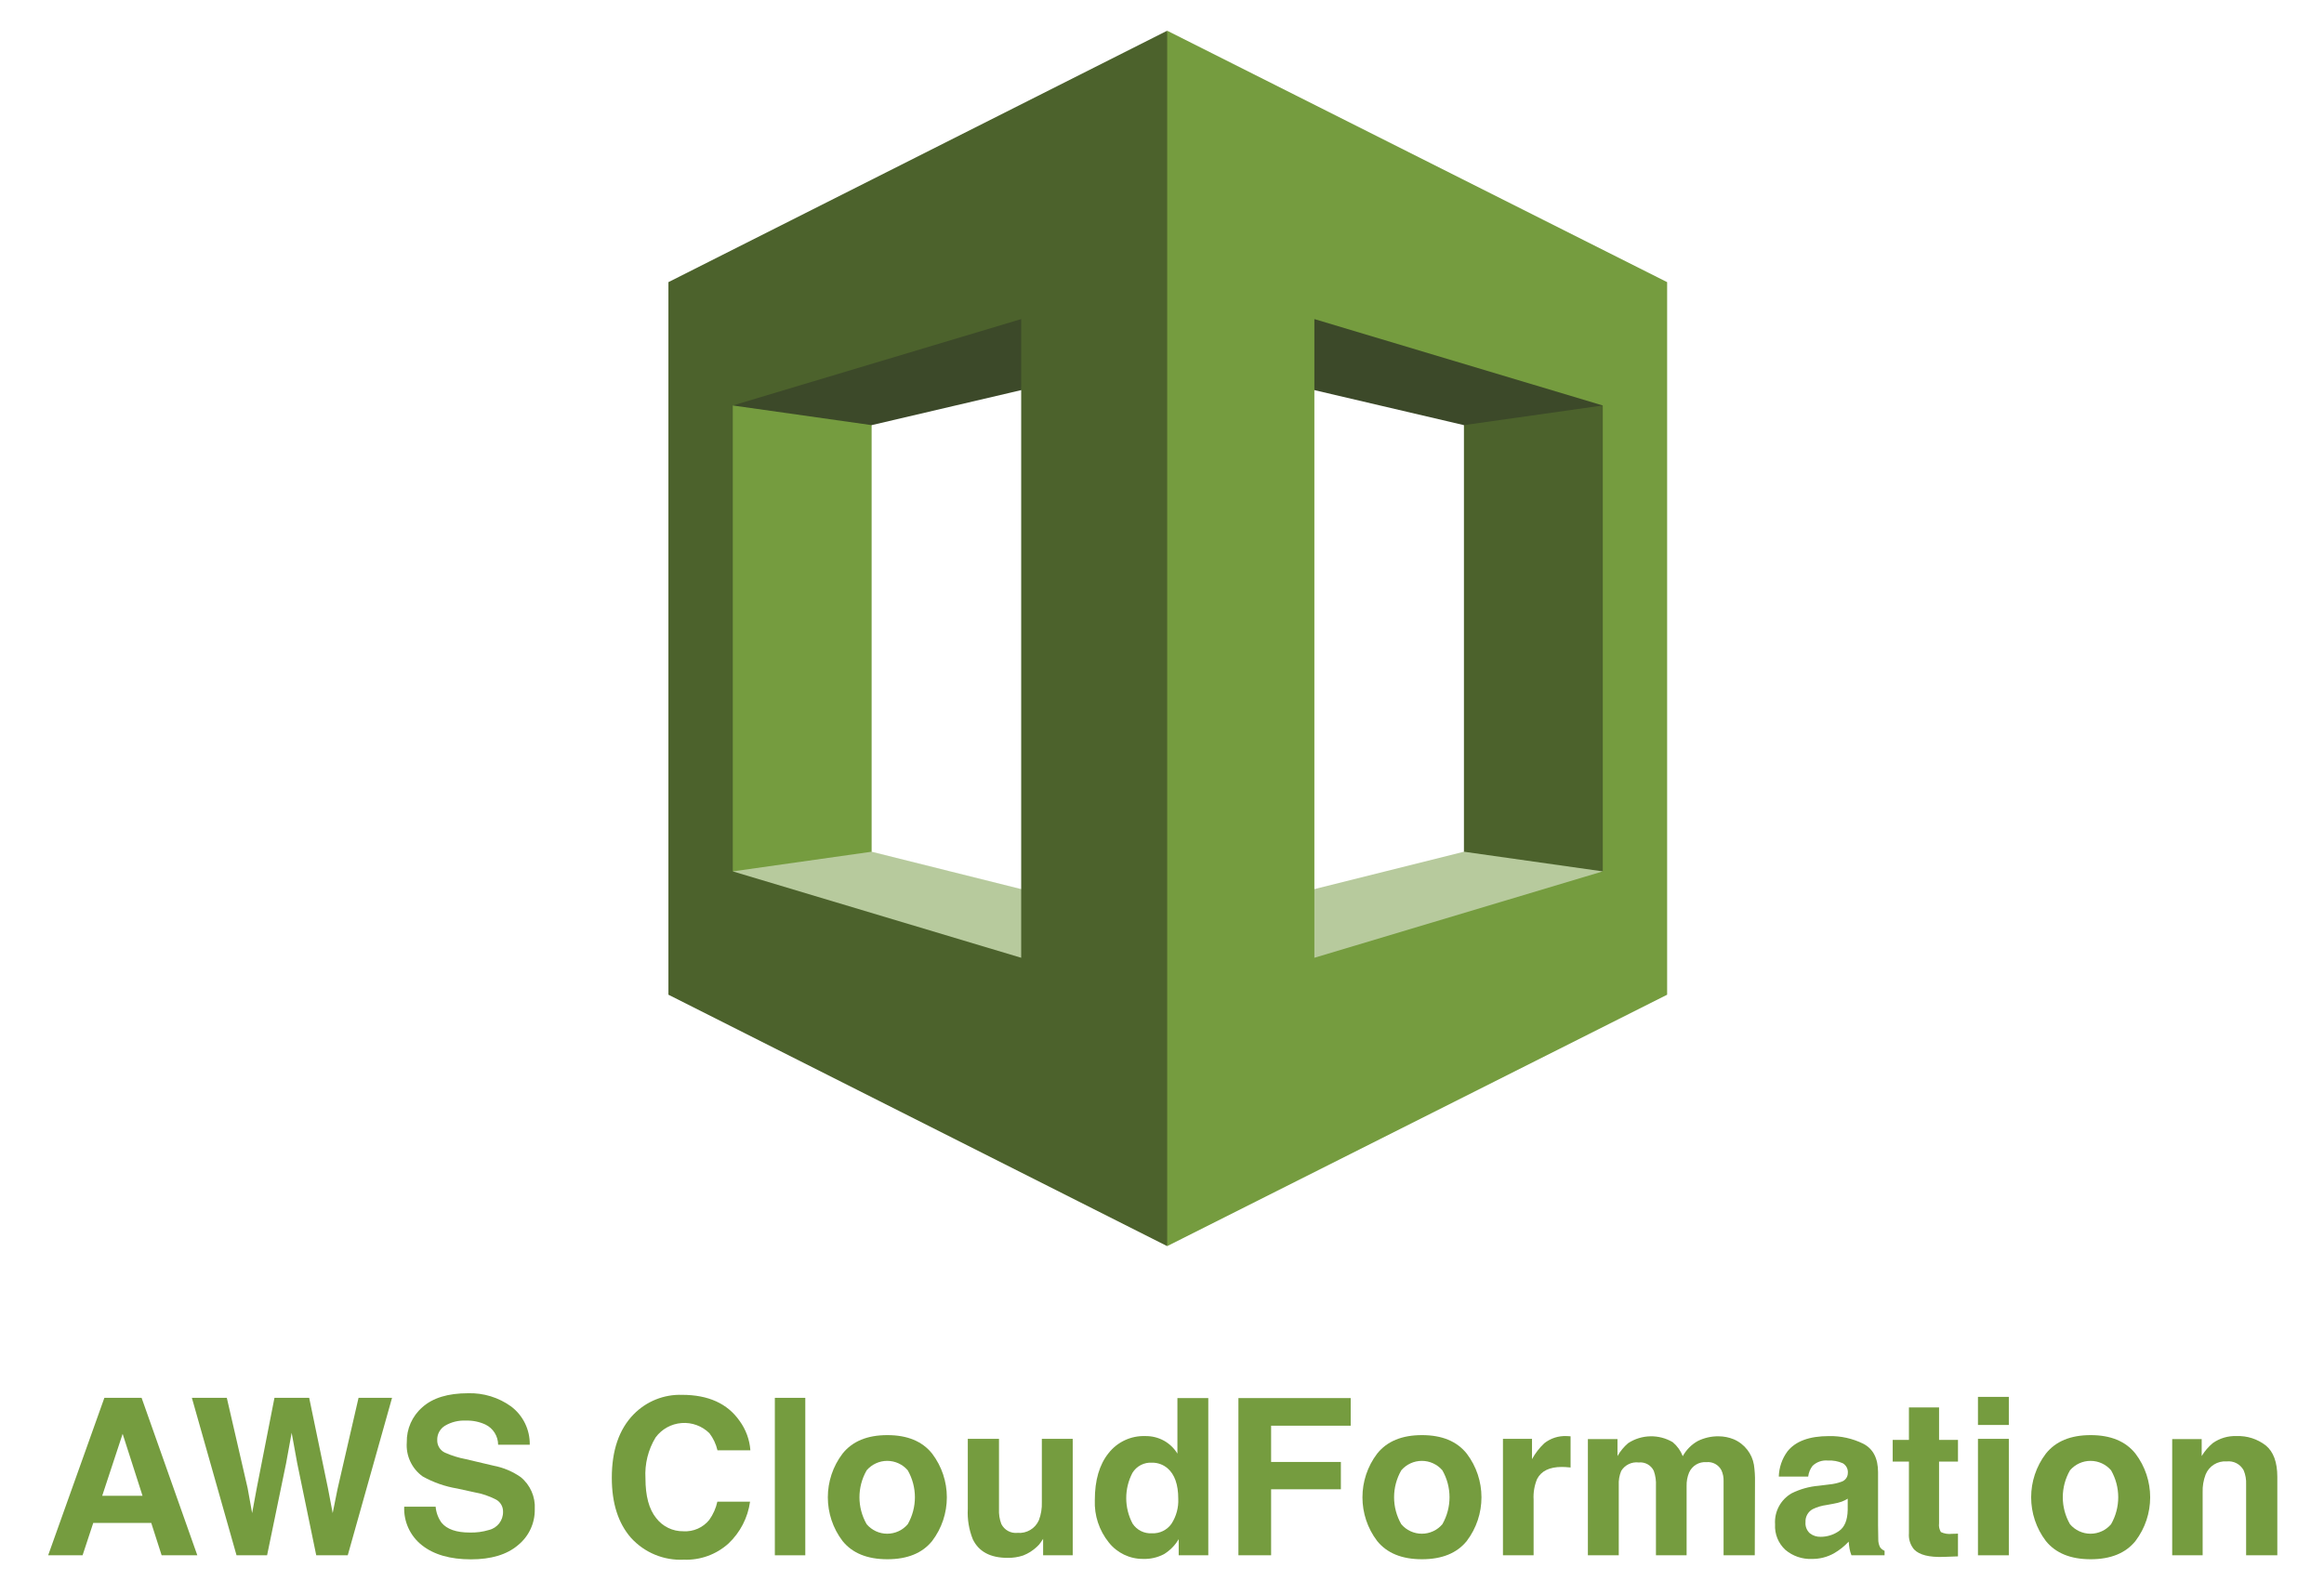
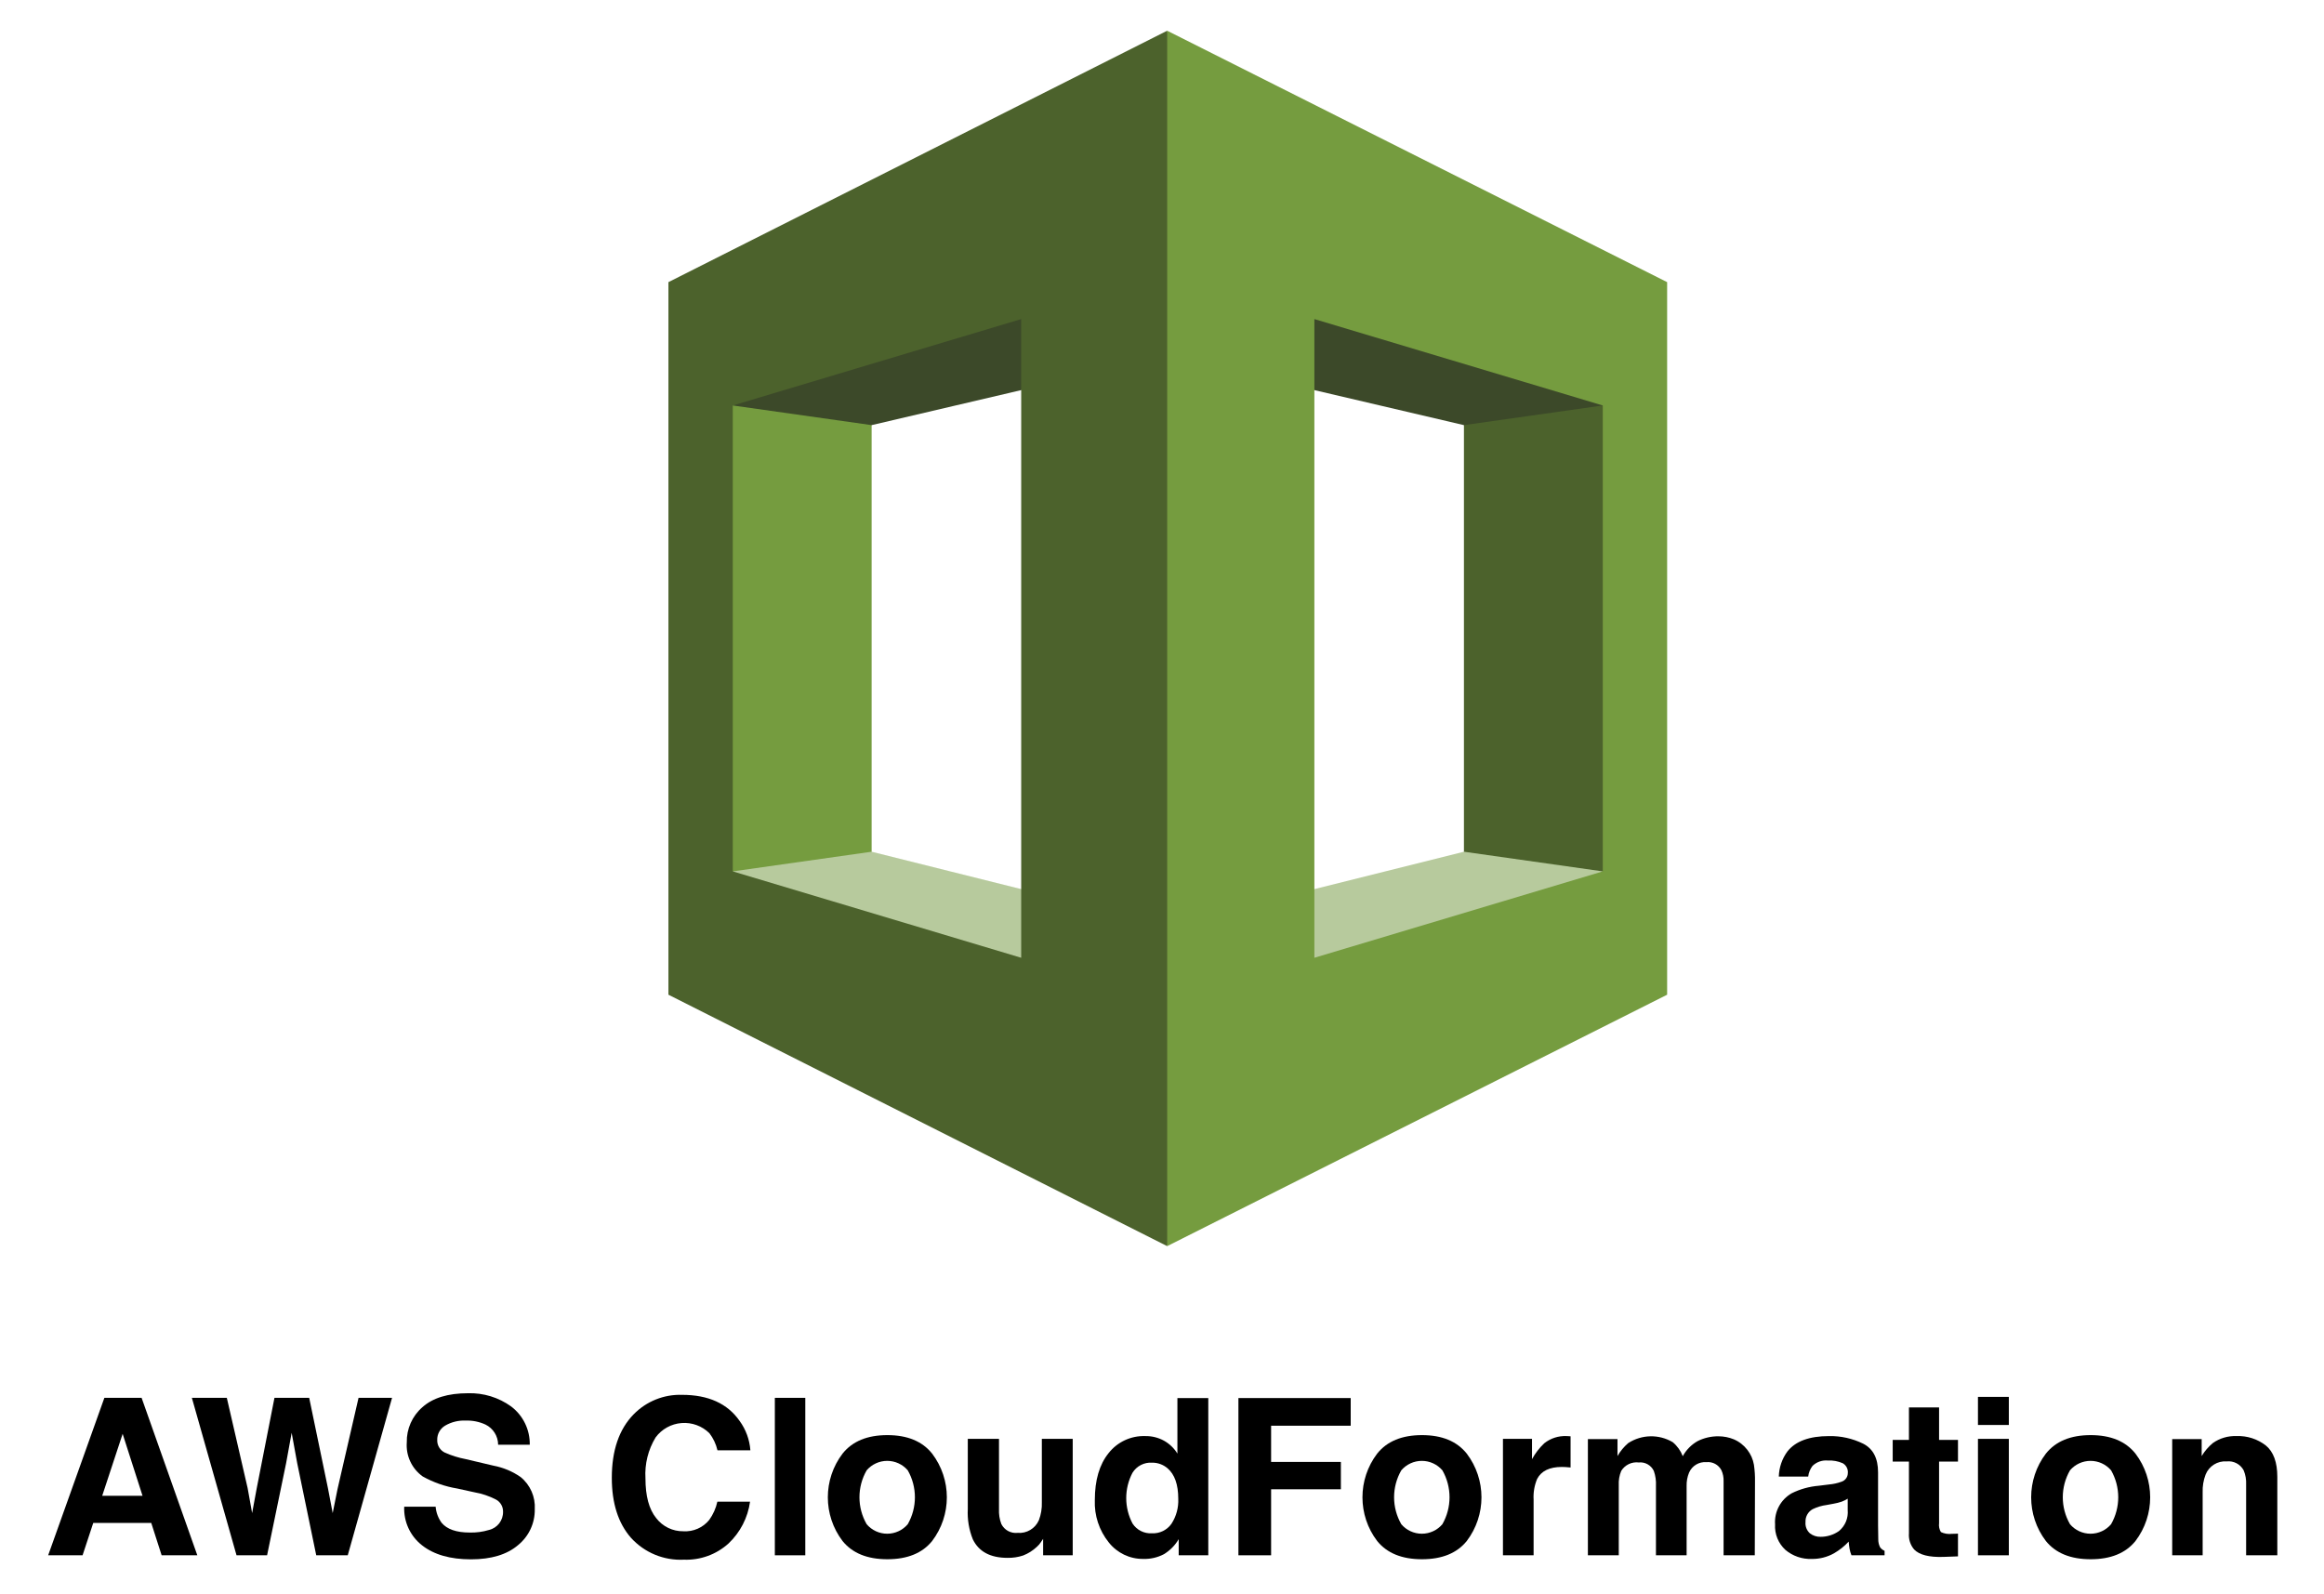
- <svg xmlns="http://www.w3.org/2000/svg" id="Layer_1" data-name="Layer 1" viewBox="21.287 -1.14 383.76 263.12">
+ <svg xmlns="http://www.w3.org/2000/svg" id="Layer_1" data-name="Layer 1" viewBox="0 0 383.76 263.12">
  <defs>
    <style>.cls-1{fill:#759c3f;}.cls-2{fill:#b7ca9d;}.cls-3{fill:#4c622c;}.cls-4{fill:#3c4929;}</style>
  </defs>
-   <polygon class="cls-1" points="165.218 160.387 137.272 153.499 137.272 56.97 165.218 51.558 165.218 160.387" />
-   <polygon class="cls-2" points="142.291 142.774 214.811 196.5 214.811 151.925 165.218 139.527 142.291 142.774" />
-   <polygon class="cls-3" points="263.026 151.925 290.479 153.499 291.266 62.481 263.026 53.526 263.026 151.925" />
-   <polygon class="cls-4" points="214.811 57.462 165.218 69.073 142.291 65.826 214.811 13.478 214.811 57.462" />
-   <polygon class="cls-2" points="285.953 142.774 213.433 193.252 213.433 151.925 263.026 139.527 285.953 142.774" />
-   <polygon class="cls-4" points="213.433 57.462 263.026 69.073 285.953 65.826 214.122 11.313 213.433 57.462" />
-   <path class="cls-3" d="M189.915,157.042l-47.625-14.268V65.826l47.625-14.268ZM214.023,3.933l-82.36,41.524V163.142L214.023,204.667l20.959-98.989Z" />
-   <path class="cls-1" d="M238.327,51.558l47.625,14.268v76.948l-47.625,14.268V51.558ZM214.023,204.667l82.556-41.524V45.458L214.023,3.933Z" />
-   <path class="cls-1" d="M38.522,229.722h6.148l9.2,26.005H47.978l-1.716-5.346H36.686l-1.763,5.346H29.239Zm-.358,16.178h6.66L41.539,235.667Z" />
-   <path class="cls-1" d="M58.74,229.722l3.433,14.892.748,4.145.75-4.06,2.937-14.977h5.734l3.09,14.89.791,4.146.803-3.985,3.467-15.051h5.532L78.71,255.727H73.507l-3.141-15.208-.917-5.027-.917,5.027-3.141,15.208H60.345l-7.374-26.005Z" />
-   <path class="cls-1" d="M93.222,247.699a5.268,5.268,0,0,0,.991,2.664q1.351,1.605,4.629,1.605a9.959,9.959,0,0,0,3.188-.424,3.025,3.025,0,0,0,2.324-3.017,2.222,2.222,0,0,0-1.138-1.993,12.355,12.355,0,0,0-3.61-1.218l-2.815-.617a17.545,17.545,0,0,1-5.703-1.993A6.341,6.341,0,0,1,88.458,237.079a7.474,7.474,0,0,1,2.572-5.805q2.572-2.312,7.555-2.312a11.581,11.581,0,0,1,7.099,2.18,7.745,7.745,0,0,1,3.081,6.324H103.542a3.72,3.72,0,0,0-2.098-3.334,7.182,7.182,0,0,0-3.237-.653,6.164,6.164,0,0,0-3.437.847,2.679,2.679,0,0,0-1.284,2.364,2.23,2.23,0,0,0,1.266,2.082,15.768,15.768,0,0,0,3.455,1.076l4.563,1.076a11.607,11.607,0,0,1,4.498,1.888,6.362,6.362,0,0,1,2.325,5.311,7.462,7.462,0,0,1-2.755,5.919q-2.755,2.355-7.784,2.354-5.136,0-8.078-2.319a7.677,7.677,0,0,1-2.942-6.378Z" />
-   <path class="cls-1" d="M125.927,232.438a10.705,10.705,0,0,1,7.994-3.211q6.493,0,9.495,4.305a9.388,9.388,0,0,1,1.78,4.852h-5.434a7.402,7.402,0,0,0-1.331-2.822,5.9,5.9,0,0,0-8.884.697,11.677,11.677,0,0,0-1.676,6.766q0,4.375,1.769,6.554a5.542,5.542,0,0,0,4.496,2.179,5.092,5.092,0,0,0,4.263-1.87,8.209,8.209,0,0,0,1.346-3.017h5.398a11.716,11.716,0,0,1-3.569,6.916,10.391,10.391,0,0,1-7.356,2.664,11.039,11.039,0,0,1-8.727-3.6q-3.176-3.615-3.176-9.915Q122.313,236.127,125.927,232.438Z" />
-   <path class="cls-1" d="M154.264,255.727h-5.028V229.722h5.028Z" />
-   <path class="cls-1" d="M175.205,253.374q-2.435,3.006-7.392,3.005-4.958,0-7.392-3.005a11.931,11.931,0,0,1,0-14.445q2.435-3.05,7.392-3.05,4.957,0,7.392,3.05a11.931,11.931,0,0,1,0,14.445Zm-4.022-2.779a8.975,8.975,0,0,0,0-8.904,4.468,4.468,0,0,0-6.784,0,8.921,8.921,0,0,0,0,8.904,4.452,4.452,0,0,0,6.784,0Z" />
-   <path class="cls-1" d="M186.25,236.496v11.592a6.087,6.087,0,0,0,.386,2.47,2.67,2.67,0,0,0,2.686,1.464,3.507,3.507,0,0,0,3.511-2.082,7.556,7.556,0,0,0,.492-2.981V236.496h5.099v19.23h-4.888v-2.717c-.046.059-.164.235-.352.529a3.545,3.545,0,0,1-.668.776,6.998,6.998,0,0,1-2.278,1.446,7.748,7.748,0,0,1-2.578.389q-4.258,0-5.735-3.07a11.764,11.764,0,0,1-.827-4.992v-11.592Z" />
-   <path class="cls-1" d="M213.507,236.806a6.102,6.102,0,0,1,2.205,2.125v-9.174h5.099v25.97h-4.887V253.062a7.091,7.091,0,0,1-2.452,2.487,6.887,6.887,0,0,1-3.423.776,7.143,7.143,0,0,1-5.672-2.726,10.465,10.465,0,0,1-2.303-6.995q0-4.922,2.268-7.745a7.374,7.374,0,0,1,6.06-2.822A6.206,6.206,0,0,1,213.507,236.806Zm1.234,13.699a7.014,7.014,0,0,0,1.111-4.111q0-3.527-1.781-5.046a3.837,3.837,0,0,0-2.541-.917,3.533,3.533,0,0,0-3.237,1.667,8.989,8.989,0,0,0,.018,8.398,3.552,3.552,0,0,0,3.185,1.596A3.711,3.711,0,0,0,214.741,250.505Z" />
-   <path class="cls-1" d="M225.785,229.757h18.542v4.569H231.184v5.981H242.704v4.516H231.184v10.903h-5.398Z" />
-   <path class="cls-1" d="M263.486,253.374q-2.435,3.006-7.392,3.005-4.958,0-7.393-3.005a11.931,11.931,0,0,1,0-14.445q2.435-3.05,7.393-3.05,4.957,0,7.392,3.05a11.931,11.931,0,0,1,0,14.445Zm-4.022-2.779a8.972,8.972,0,0,0,0-8.904,4.468,4.468,0,0,0-6.783,0,8.921,8.921,0,0,0,0,8.904,4.451,4.451,0,0,0,6.783,0Z" />
-   <path class="cls-1" d="M280.202,236.047c.065.006.209.015.433.026v5.151q-.476-.053-.847-.07t-.6-.018q-3.035,0-4.075,1.976a7.678,7.678,0,0,0-.583,3.423v9.191h-5.062V236.496h4.798v3.353a10.638,10.638,0,0,1,2.029-2.629,5.522,5.522,0,0,1,3.67-1.182Q280.105,236.038,280.202,236.047Z" />
-   <path class="cls-1" d="M307.575,236.567a5.583,5.583,0,0,1,2.24,1.729,5.522,5.522,0,0,1,1.094,2.47,17.012,17.012,0,0,1,.177,2.841l-.035,12.12h-5.151V243.482a4.016,4.016,0,0,0-.354-1.799,2.506,2.506,0,0,0-2.47-1.341,2.889,2.889,0,0,0-2.875,1.729,5.415,5.415,0,0,0-.406,2.205v11.45h-5.063v-11.45a6.429,6.429,0,0,0-.353-2.487,2.464,2.464,0,0,0-2.487-1.394,2.969,2.969,0,0,0-2.894,1.394,5.37,5.37,0,0,0-.406,2.364v11.573h-5.099V236.532h4.888v2.805a8.089,8.089,0,0,1,1.764-2.135,6.984,6.984,0,0,1,7.357-.159,5.665,5.665,0,0,1,1.658,2.312,6.389,6.389,0,0,1,2.452-2.487,7.48,7.48,0,0,1,3.458-.794A6.697,6.697,0,0,1,307.575,236.567Z" />
-   <path class="cls-1" d="M323.324,244.029a7.965,7.965,0,0,0,2.008-.44,1.512,1.512,0,0,0,1.085-1.429,1.691,1.691,0,0,0-.832-1.633,5.26,5.26,0,0,0-2.441-.449,3.203,3.203,0,0,0-2.557.882,3.634,3.634,0,0,0-.716,1.765h-4.852a7.358,7.358,0,0,1,1.418-4.146q2.001-2.54,6.875-2.54a12.256,12.256,0,0,1,5.634,1.252q2.464,1.254,2.463,4.729v8.821q0,.917.035,2.223a2.8,2.8,0,0,0,.3,1.341,1.802,1.802,0,0,0,.741.582v.741H327.017a5.552,5.552,0,0,1-.317-1.094q-.089-.511-.142-1.164a10.421,10.421,0,0,1-2.413,1.923,7.299,7.299,0,0,1-3.691.935,6.372,6.372,0,0,1-4.339-1.49,5.302,5.302,0,0,1-1.712-4.226,5.474,5.474,0,0,1,2.755-5.134,12.302,12.302,0,0,1,4.443-1.235Zm3.074,2.347a5.491,5.491,0,0,1-.975.485,8.249,8.249,0,0,1-1.35.344l-1.145.212a7.53,7.53,0,0,0-2.312.688,2.295,2.295,0,0,0-1.188,2.135,2.23,2.23,0,0,0,.726,1.861,2.758,2.758,0,0,0,1.764.573,5.259,5.259,0,0,0,3.037-.953q1.389-.952,1.441-3.476Z" />
-   <path class="cls-1" d="M333.826,240.254v-3.581h2.682v-5.363h4.976v5.363h3.122v3.581H341.483V250.416a2.289,2.289,0,0,0,.3,1.474,3.31,3.31,0,0,0,1.835.291c.152,0,.314-.003.485-.009.17-.006.338-.015.502-.026v3.758l-2.381.088q-3.564.123-4.869-1.235a3.672,3.672,0,0,1-.848-2.664V240.254Z" />
-   <path class="cls-1" d="M353.004,234.203h-5.099v-4.64h5.099Zm-5.099,2.293h5.099v19.23h-5.099Z" />
-   <path class="cls-1" d="M373.909,253.374q-2.435,3.006-7.392,3.005-4.958,0-7.393-3.005a11.931,11.931,0,0,1,0-14.445q2.435-3.05,7.393-3.05,4.957,0,7.392,3.05a11.931,11.931,0,0,1,0,14.445Zm-4.022-2.779a8.972,8.972,0,0,0,0-8.904,4.468,4.468,0,0,0-6.783,0,8.921,8.921,0,0,0,0,8.904,4.451,4.451,0,0,0,6.783,0Z" />
-   <path class="cls-1" d="M395.45,237.6q1.888,1.56,1.888,5.178v12.949h-5.151V244.029a5.371,5.371,0,0,0-.402-2.328,2.83,2.83,0,0,0-2.802-1.482,3.473,3.473,0,0,0-3.485,2.17,7.501,7.501,0,0,0-.49,2.929v10.409h-5.028V236.532h4.869v2.805a8.507,8.507,0,0,1,1.827-2.135,6.328,6.328,0,0,1,3.918-1.164A7.373,7.373,0,0,1,395.45,237.6Z" />
+   <polygon class="cls-1" points="143.931 161.527 115.985 154.639 115.985 58.11 143.931 52.698 143.931 161.527" />
+   <polygon class="cls-2" points="121.004 143.914 193.524 197.64 193.524 153.065 143.931 140.667 121.004 143.914" />
+   <polygon class="cls-3" points="241.739 153.065 269.192 154.639 269.979 63.621 241.739 54.666 241.739 153.065" />
+   <polygon class="cls-4" points="193.524 58.602 143.931 70.213 121.004 66.966 193.524 14.618 193.524 58.602" />
+   <polygon class="cls-2" points="264.666 143.914 192.146 194.392 192.146 153.065 241.739 140.667 264.666 143.914" />
+   <polygon class="cls-4" points="192.146 58.602 241.739 70.213 264.666 66.966 192.835 12.453 192.146 58.602" />
+   <path class="cls-3" d="M168.629,158.182l-47.625-14.268V66.966l47.625-14.268ZM192.736,5.073l-82.36,41.524V164.282l82.36,41.524,20.959-98.989Z" />
+   <path class="cls-1" d="M217.041,52.698l47.625,14.268v76.948l-47.625,14.268ZM192.736,205.807l82.556-41.524V46.598L192.736,5.073Z" />
+   <path d="M17.235,230.862h6.148l9.2,26.005H26.691l-1.716-5.346H15.399l-1.763,5.346H7.953Zm-.358,16.178H23.537L20.252,236.807Z" />
+   <path d="M37.454,230.862l3.433,14.892.748,4.145.75-4.06,2.937-14.977h5.734l3.09,14.89.791,4.146.803-3.985,3.467-15.051h5.532l-7.315,26.005H52.22l-3.141-15.208-.917-5.027-.917,5.027-3.141,15.208h-5.046l-7.374-26.005Z" />
+   <path d="M71.935,248.839a5.268,5.268,0,0,0,.991,2.664q1.351,1.605,4.629,1.605a9.96,9.96,0,0,0,3.188-.424,3.025,3.025,0,0,0,2.324-3.017,2.222,2.222,0,0,0-1.138-1.993,12.355,12.355,0,0,0-3.61-1.218l-2.815-.617a17.545,17.545,0,0,1-5.703-1.993,6.341,6.341,0,0,1-2.629-5.628,7.474,7.474,0,0,1,2.572-5.805q2.572-2.312,7.555-2.312a11.581,11.581,0,0,1,7.099,2.18,7.745,7.745,0,0,1,3.081,6.324H82.255a3.72,3.72,0,0,0-2.098-3.334,7.182,7.182,0,0,0-3.237-.653,6.164,6.164,0,0,0-3.437.847,2.679,2.679,0,0,0-1.284,2.364,2.23,2.23,0,0,0,1.266,2.082,15.768,15.768,0,0,0,3.455,1.076l4.563,1.076a11.607,11.607,0,0,1,4.498,1.888,6.362,6.362,0,0,1,2.325,5.311,7.462,7.462,0,0,1-2.755,5.919q-2.755,2.355-7.784,2.354-5.136,0-8.078-2.319a7.677,7.677,0,0,1-2.942-6.378Z" />
+   <path d="M104.64,233.578a10.705,10.705,0,0,1,7.994-3.211q6.493,0,9.495,4.305a9.388,9.388,0,0,1,1.78,4.852h-5.434a7.402,7.402,0,0,0-1.331-2.822,5.9,5.9,0,0,0-8.884.697,11.677,11.677,0,0,0-1.676,6.766q0,4.375,1.769,6.554a5.542,5.542,0,0,0,4.496,2.179,5.092,5.092,0,0,0,4.263-1.87,8.209,8.209,0,0,0,1.346-3.017h5.398a11.716,11.716,0,0,1-3.569,6.916,10.391,10.391,0,0,1-7.356,2.664,11.039,11.039,0,0,1-8.727-3.6q-3.176-3.615-3.176-9.915Q101.027,237.267,104.64,233.578Z" />
+   <path d="M132.977,256.867h-5.028V230.862h5.028Z" />
+   <path d="M153.918,254.514q-2.435,3.006-7.392,3.005-4.958,0-7.392-3.005a11.931,11.931,0,0,1,0-14.445q2.435-3.05,7.392-3.05,4.957,0,7.392,3.05A11.931,11.931,0,0,1,153.918,254.514Zm-4.022-2.779a8.975,8.975,0,0,0,0-8.904,4.468,4.468,0,0,0-6.784,0,8.921,8.921,0,0,0,0,8.904,4.452,4.452,0,0,0,6.784,0Z" />
+   <path d="M164.963,237.636v11.592a6.088,6.088,0,0,0,.386,2.47,2.67,2.67,0,0,0,2.686,1.464,3.507,3.507,0,0,0,3.511-2.082,7.556,7.556,0,0,0,.492-2.981V237.636h5.099v19.23H172.249v-2.717c-.046.059-.164.235-.352.529a3.545,3.545,0,0,1-.668.776,6.998,6.998,0,0,1-2.278,1.446,7.748,7.748,0,0,1-2.578.389q-4.258,0-5.735-3.07a11.764,11.764,0,0,1-.827-4.992V237.636Z" />
+   <path d="M192.22,237.946a6.102,6.102,0,0,1,2.205,2.125v-9.174h5.099v25.97h-4.887v-2.664a7.092,7.092,0,0,1-2.452,2.487,6.886,6.886,0,0,1-3.423.776,7.143,7.143,0,0,1-5.672-2.726,10.465,10.465,0,0,1-2.303-6.995q0-4.922,2.268-7.745a7.374,7.374,0,0,1,6.06-2.822A6.206,6.206,0,0,1,192.22,237.946Zm1.234,13.699a7.014,7.014,0,0,0,1.111-4.111q0-3.527-1.781-5.046a3.837,3.837,0,0,0-2.541-.917,3.533,3.533,0,0,0-3.237,1.667,8.989,8.989,0,0,0,.018,8.398,3.552,3.552,0,0,0,3.185,1.596A3.711,3.711,0,0,0,193.455,251.645Z" />
+   <path d="M204.499,230.897h18.542v4.569H209.897v5.981h11.521v4.516H209.897v10.903H204.499Z" />
+   <path d="M242.2,254.514q-2.435,3.006-7.392,3.005-4.959,0-7.393-3.005a11.931,11.931,0,0,1,0-14.445q2.435-3.05,7.393-3.05,4.957,0,7.392,3.05A11.931,11.931,0,0,1,242.2,254.514Zm-4.022-2.779a8.972,8.972,0,0,0,0-8.904,4.468,4.468,0,0,0-6.783,0,8.921,8.921,0,0,0,0,8.904,4.451,4.451,0,0,0,6.783,0Z" />
+   <path d="M258.915,237.187c.065.006.209.015.433.026v5.151q-.476-.053-.847-.07t-.6-.018q-3.035,0-4.075,1.976a7.679,7.679,0,0,0-.583,3.423v9.191h-5.062V237.636H252.979v3.353a10.639,10.639,0,0,1,2.029-2.629,5.522,5.522,0,0,1,3.67-1.182Q258.819,237.178,258.915,237.187Z" />
+   <path d="M286.289,237.707a5.583,5.583,0,0,1,2.24,1.729,5.522,5.522,0,0,1,1.094,2.47,17.011,17.011,0,0,1,.177,2.841l-.035,12.12h-5.151V244.622a4.016,4.016,0,0,0-.354-1.799,2.506,2.506,0,0,0-2.47-1.341,2.889,2.889,0,0,0-2.875,1.729,5.415,5.415,0,0,0-.406,2.205v11.45h-5.063V245.416a6.429,6.429,0,0,0-.353-2.487,2.464,2.464,0,0,0-2.487-1.394,2.969,2.969,0,0,0-2.894,1.394,5.37,5.37,0,0,0-.406,2.364v11.573H262.207V237.672h4.888v2.805a8.09,8.09,0,0,1,1.764-2.135,6.984,6.984,0,0,1,7.357-.159,5.665,5.665,0,0,1,1.658,2.312,6.389,6.389,0,0,1,2.452-2.487,7.48,7.48,0,0,1,3.458-.794A6.697,6.697,0,0,1,286.289,237.707Z" />
+   <path d="M302.038,245.169a7.966,7.966,0,0,0,2.008-.44,1.512,1.512,0,0,0,1.085-1.429,1.691,1.691,0,0,0-.832-1.633,5.26,5.26,0,0,0-2.441-.449,3.203,3.203,0,0,0-2.557.882,3.634,3.634,0,0,0-.716,1.765h-4.852a7.358,7.358,0,0,1,1.418-4.146q2.001-2.54,6.875-2.54a12.256,12.256,0,0,1,5.634,1.252q2.464,1.254,2.463,4.729v8.821q0,.917.035,2.223a2.8,2.8,0,0,0,.3,1.341,1.801,1.801,0,0,0,.741.582v.741h-5.469a5.552,5.552,0,0,1-.317-1.094q-.089-.511-.142-1.164a10.421,10.421,0,0,1-2.413,1.923,7.299,7.299,0,0,1-3.691.935,6.372,6.372,0,0,1-4.339-1.49,5.302,5.302,0,0,1-1.712-4.226,5.474,5.474,0,0,1,2.755-5.134,12.302,12.302,0,0,1,4.443-1.235Zm3.074,2.347a5.493,5.493,0,0,1-.975.485,8.249,8.249,0,0,1-1.35.344l-1.145.212a7.53,7.53,0,0,0-2.312.688,2.295,2.295,0,0,0-1.188,2.135,2.23,2.23,0,0,0,.726,1.861,2.758,2.758,0,0,0,1.764.573,5.259,5.259,0,0,0,3.037-.953,4.032,4.032,0,0,0,1.441-3.476Z" />
+   <path d="M312.54,241.394V237.813h2.682v-5.363h4.976v5.363h3.122v3.581h-3.122V251.556a2.289,2.289,0,0,0,.3,1.474,3.31,3.31,0,0,0,1.835.291c.152,0,.314-.003.485-.009.17-.006.338-.015.502-.026v3.758l-2.381.088q-3.564.123-4.869-1.235a3.672,3.672,0,0,1-.848-2.664V241.394Z" />
+   <path d="M331.717,235.343h-5.099v-4.64h5.099Zm-5.099,2.293h5.099v19.23h-5.099Z" />
+   <path d="M352.623,254.514q-2.435,3.006-7.392,3.005-4.959,0-7.393-3.005a11.931,11.931,0,0,1,0-14.445q2.435-3.05,7.393-3.05,4.957,0,7.392,3.05A11.931,11.931,0,0,1,352.623,254.514Zm-4.022-2.779a8.972,8.972,0,0,0,0-8.904,4.468,4.468,0,0,0-6.783,0,8.921,8.921,0,0,0,0,8.904,4.451,4.451,0,0,0,6.783,0Z" />
+   <path d="M374.164,238.74q1.888,1.56,1.888,5.178v12.949h-5.151V245.169a5.371,5.371,0,0,0-.402-2.328,2.83,2.83,0,0,0-2.802-1.482,3.473,3.473,0,0,0-3.485,2.17,7.501,7.501,0,0,0-.49,2.929v10.409h-5.028V237.672H363.561v2.805a8.507,8.507,0,0,1,1.827-2.135,6.328,6.328,0,0,1,3.918-1.164A7.373,7.373,0,0,1,374.164,238.74Z" />
</svg>
